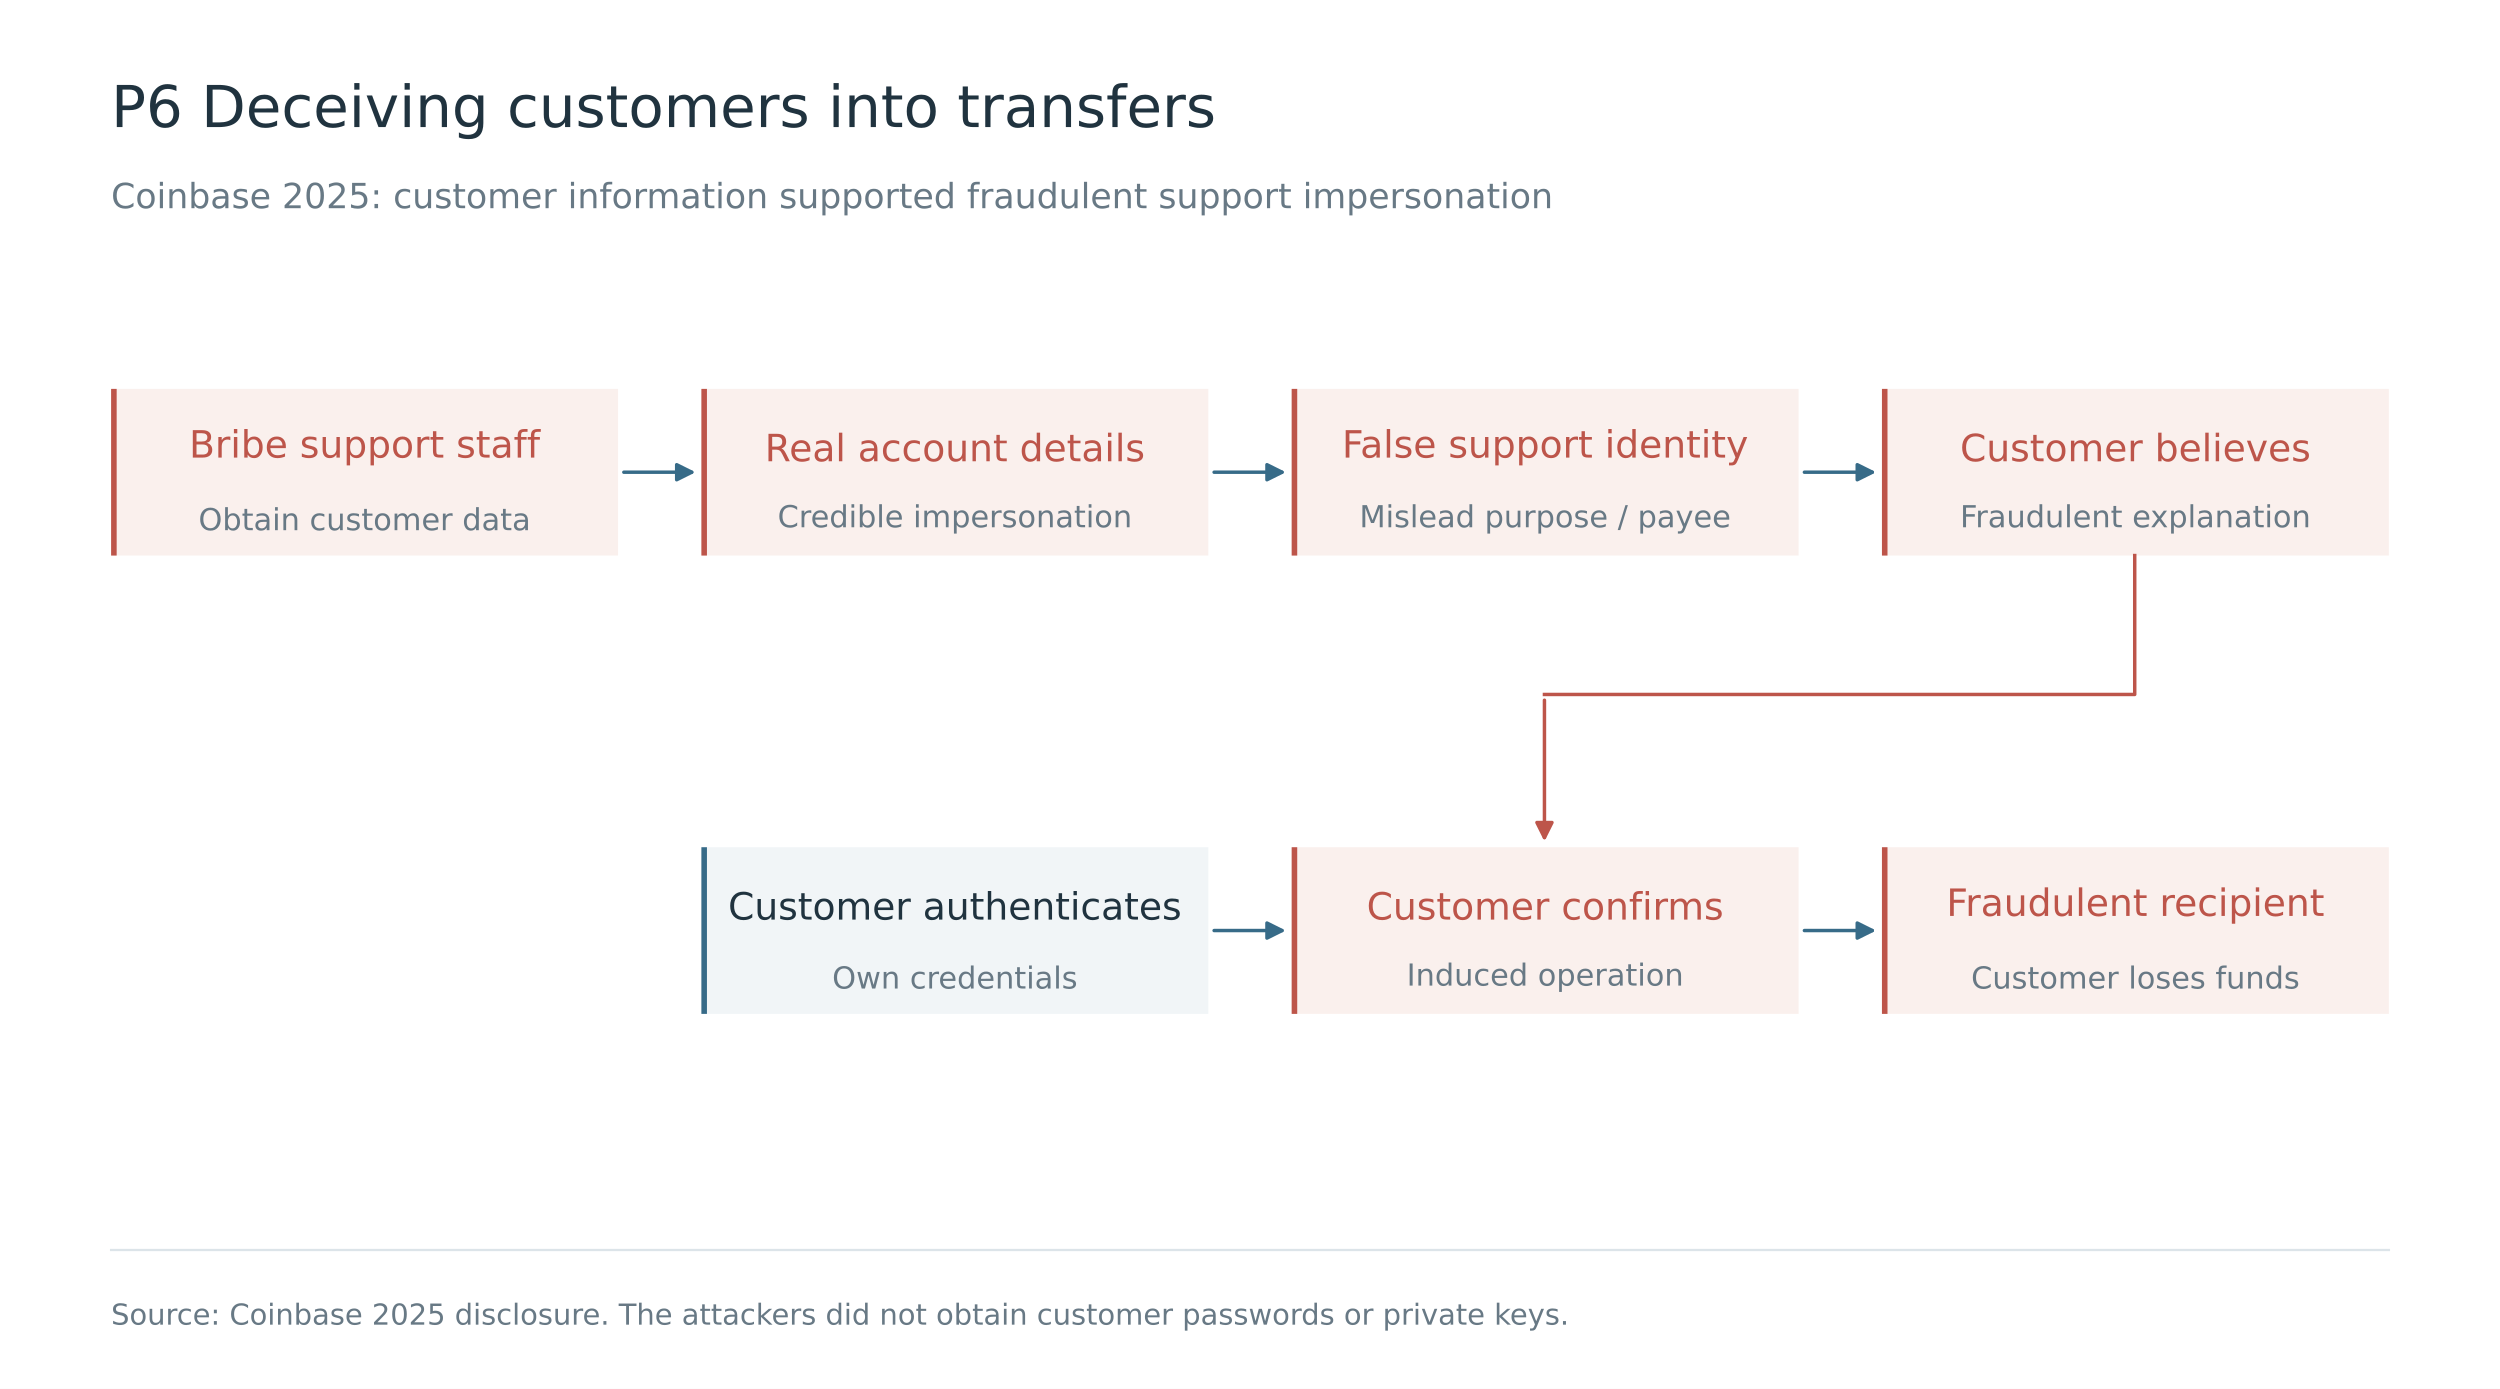
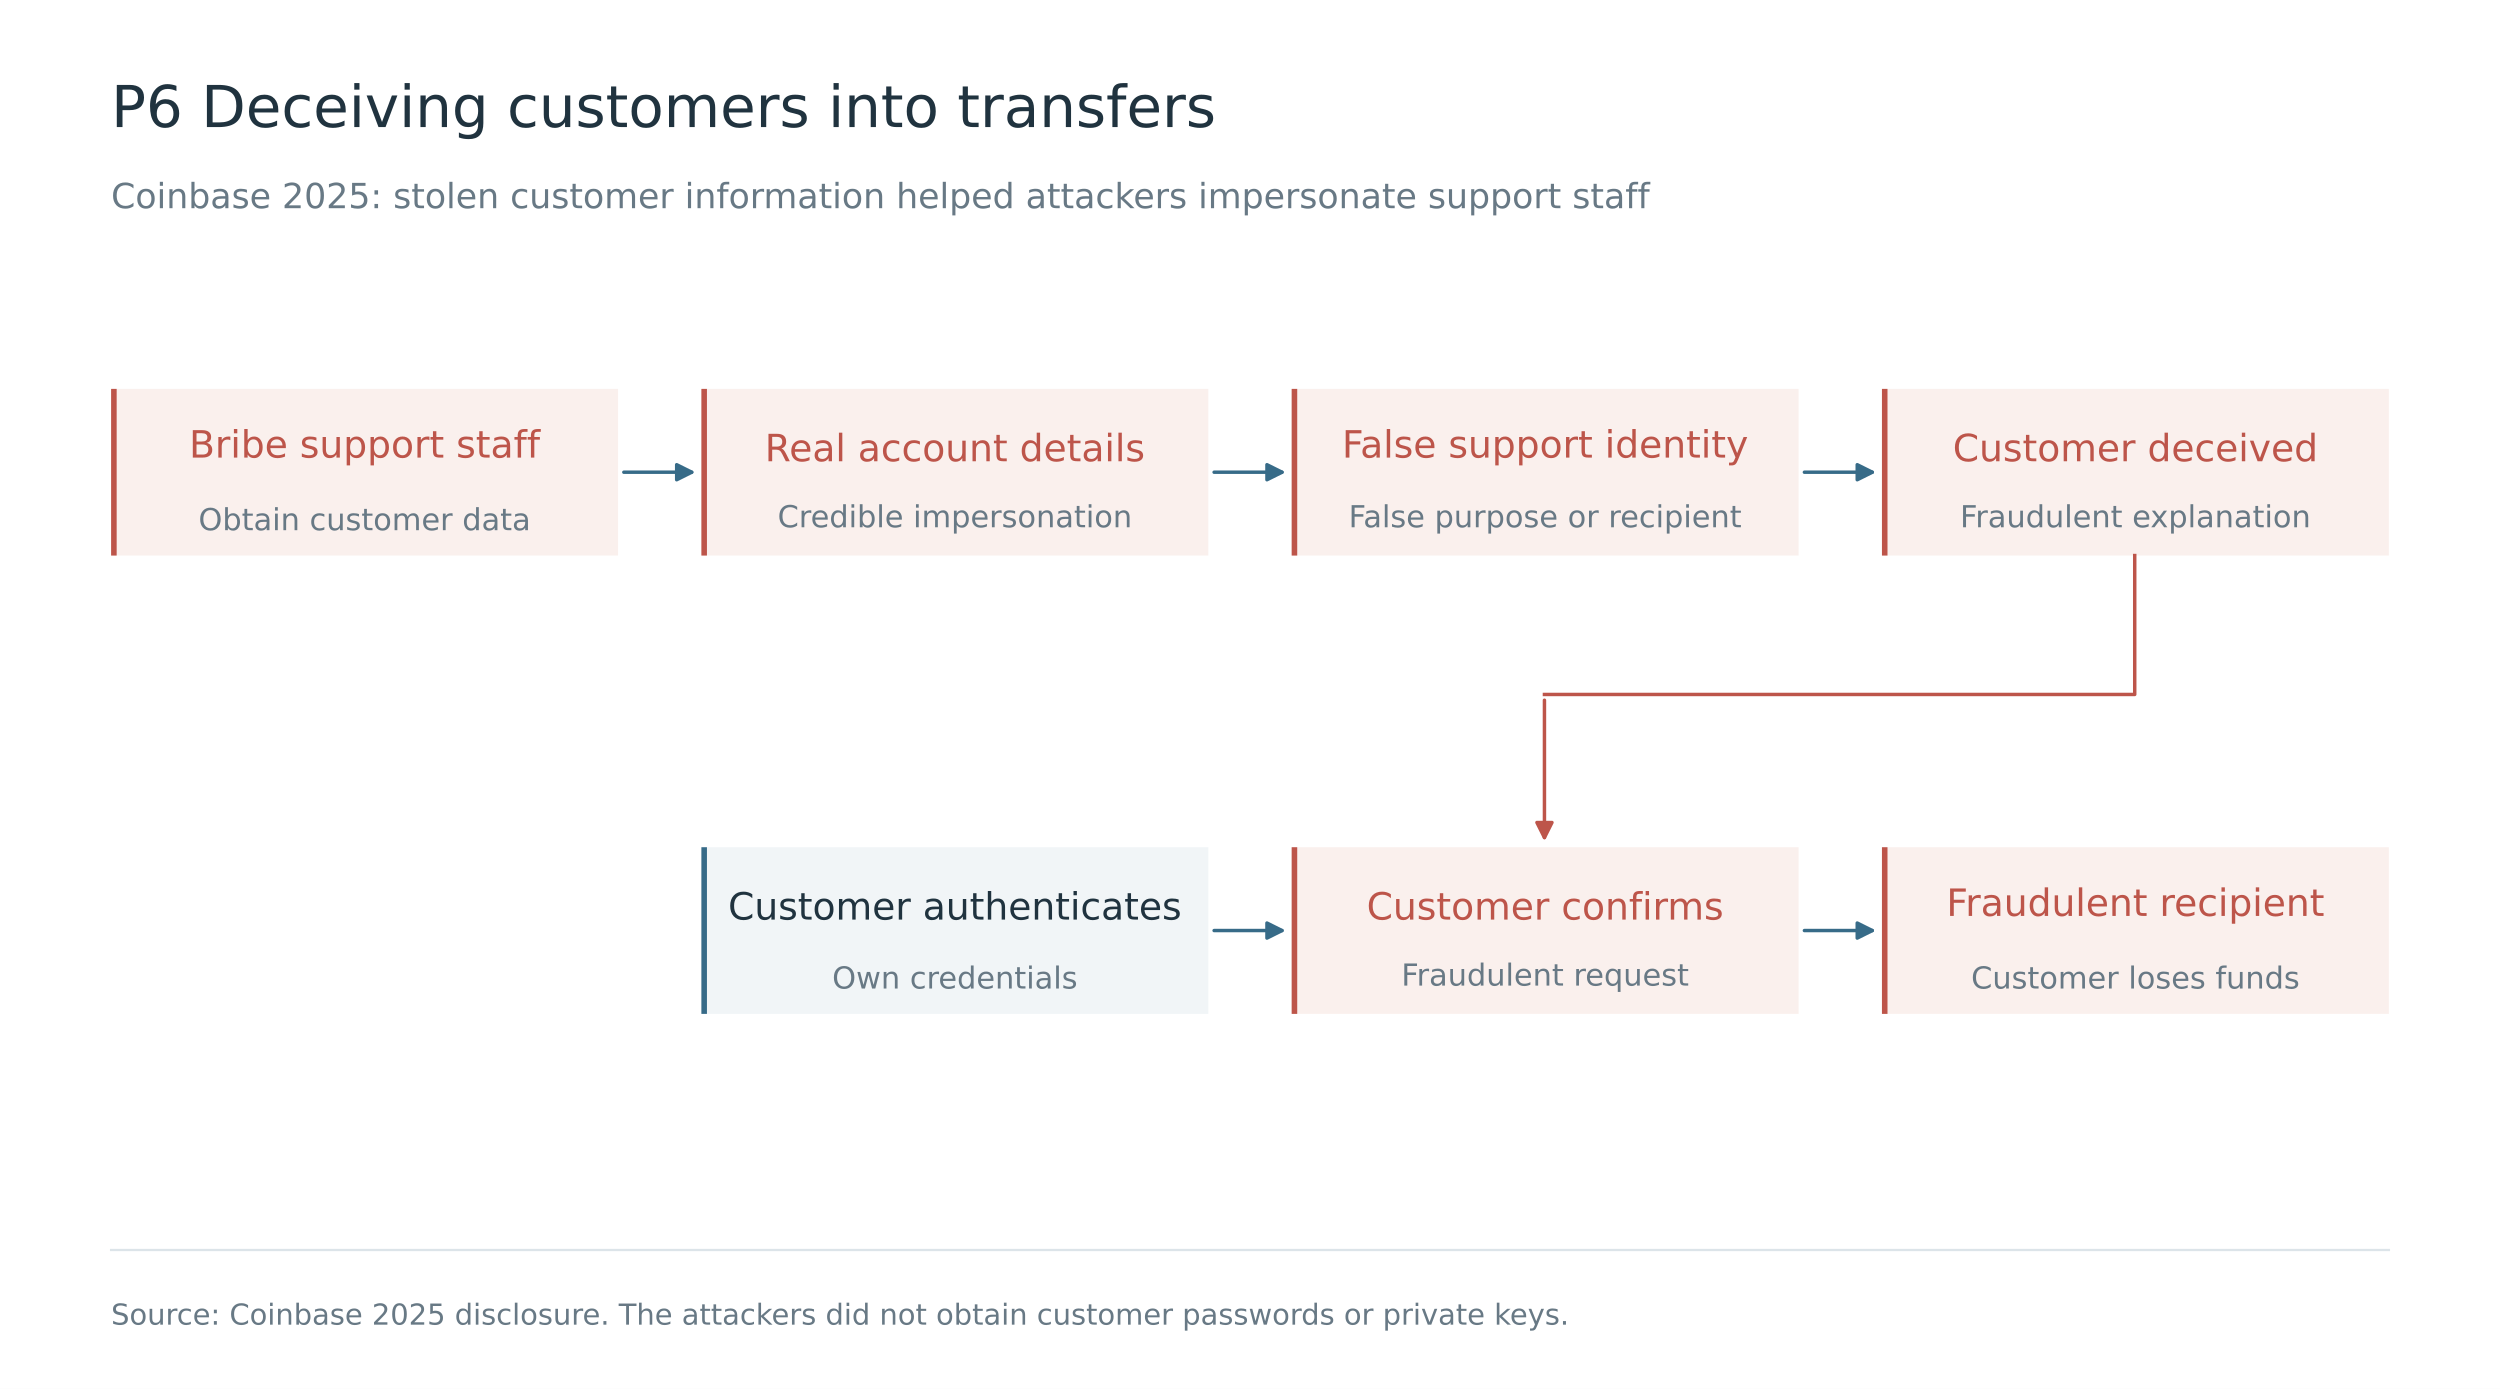
<svg xmlns="http://www.w3.org/2000/svg" width="864pt" height="480pt" viewBox="0 0 864 480" version="1.1">
  <defs>
    <style type="text/css">*{stroke-linejoin: round; stroke-linecap: butt}</style>
  </defs>
  <g id="figure_1">
    <g id="patch_1">
      <path d="M 0 480 L 864 480 L 864 0 L 0 0 z " style="fill: #ffffff" />
    </g>
    <g id="axes_1">
      <g id="patch_2">
-         <path d="M 38.4 134.4 L 213.6 134.4 L 213.6 192 L 38.4 192 z " clip-path="url(#p9bfcaaa710)" style="fill: #faf0ed" />
+         <path d="M 38.4 134.4 L 213.6 134.4 L 213.6 192 L 38.4 192 z " clip-path="url(#pff21987ab7)" style="fill: #faf0ed" />
      </g>
      <g id="patch_3">
-         <path d="M 38.4 134.4 L 40.32 134.4 L 40.32 192 L 38.4 192 z " clip-path="url(#p9bfcaaa710)" style="fill: #bd554a" />
+         <path d="M 38.4 134.4 L 40.32 134.4 L 40.32 192 L 38.4 192 z " clip-path="url(#pff21987ab7)" style="fill: #bd554a" />
      </g>
      <g id="patch_4">
-         <path d="M 242.4 134.4 L 417.6 134.4 L 417.6 192 L 242.4 192 z " clip-path="url(#p9bfcaaa710)" style="fill: #faf0ed" />
+         <path d="M 242.4 134.4 L 417.6 134.4 L 417.6 192 L 242.4 192 z " clip-path="url(#pff21987ab7)" style="fill: #faf0ed" />
      </g>
      <g id="patch_5">
-         <path d="M 242.4 134.4 L 244.32 134.4 L 244.32 192 L 242.4 192 z " clip-path="url(#p9bfcaaa710)" style="fill: #bd554a" />
+         <path d="M 242.4 134.4 L 244.32 134.4 L 244.32 192 L 242.4 192 z " clip-path="url(#pff21987ab7)" style="fill: #bd554a" />
      </g>
      <g id="patch_6">
-         <path d="M 446.4 134.4 L 621.6 134.4 L 621.6 192 L 446.4 192 z " clip-path="url(#p9bfcaaa710)" style="fill: #faf0ed" />
+         <path d="M 446.4 134.4 L 621.6 134.4 L 621.6 192 L 446.4 192 z " clip-path="url(#pff21987ab7)" style="fill: #faf0ed" />
      </g>
      <g id="patch_7">
-         <path d="M 446.4 134.4 L 448.32 134.4 L 448.32 192 L 446.4 192 z " clip-path="url(#p9bfcaaa710)" style="fill: #bd554a" />
+         <path d="M 446.4 134.4 L 448.32 134.4 L 448.32 192 L 446.4 192 z " clip-path="url(#pff21987ab7)" style="fill: #bd554a" />
      </g>
      <g id="patch_8">
-         <path d="M 650.4 134.4 L 825.6 134.4 L 825.6 192 L 650.4 192 z " clip-path="url(#p9bfcaaa710)" style="fill: #faf0ed" />
+         <path d="M 650.4 134.4 L 825.6 134.4 L 825.6 192 L 650.4 192 z " clip-path="url(#pff21987ab7)" style="fill: #faf0ed" />
      </g>
      <g id="patch_9">
-         <path d="M 650.4 134.4 L 652.32 134.4 L 652.32 192 L 650.4 192 z " clip-path="url(#p9bfcaaa710)" style="fill: #bd554a" />
+         <path d="M 650.4 134.4 L 652.32 134.4 L 652.32 192 L 650.4 192 z " clip-path="url(#pff21987ab7)" style="fill: #bd554a" />
      </g>
      <g id="patch_10">
-         <path d="M 215.6 163.2 Q 228.001 163.2 239.06 163.2 " clip-path="url(#p9bfcaaa710)" style="fill: none; stroke: #376b88; stroke-width: 1.2; stroke-linecap: round" />
-         <path d="M 233.86 160.6 L 239.06 163.2 L 233.86 165.8 z " clip-path="url(#p9bfcaaa710)" style="fill: #376b88; stroke: #376b88; stroke-width: 1.2; stroke-linecap: round" />
+         <path d="M 215.6 163.2 Q 228.001 163.2 239.06 163.2 " clip-path="url(#pff21987ab7)" style="fill: none; stroke: #376b88; stroke-width: 1.2; stroke-linecap: round" />
+         <path d="M 233.86 160.6 L 239.06 163.2 L 233.86 165.8 z " clip-path="url(#pff21987ab7)" style="fill: #376b88; stroke: #376b88; stroke-width: 1.2; stroke-linecap: round" />
      </g>
      <g id="patch_11">
-         <path d="M 419.6 163.2 Q 432.001 163.2 443.06 163.2 " clip-path="url(#p9bfcaaa710)" style="fill: none; stroke: #376b88; stroke-width: 1.2; stroke-linecap: round" />
-         <path d="M 437.86 160.6 L 443.06 163.2 L 437.86 165.8 z " clip-path="url(#p9bfcaaa710)" style="fill: #376b88; stroke: #376b88; stroke-width: 1.2; stroke-linecap: round" />
+         <path d="M 419.6 163.2 Q 432.001 163.2 443.06 163.2 " clip-path="url(#pff21987ab7)" style="fill: none; stroke: #376b88; stroke-width: 1.2; stroke-linecap: round" />
+         <path d="M 437.86 160.6 L 443.06 163.2 L 437.86 165.8 z " clip-path="url(#pff21987ab7)" style="fill: #376b88; stroke: #376b88; stroke-width: 1.2; stroke-linecap: round" />
      </g>
      <g id="patch_12">
-         <path d="M 623.6 163.2 Q 636.001 163.2 647.06 163.2 " clip-path="url(#p9bfcaaa710)" style="fill: none; stroke: #376b88; stroke-width: 1.2; stroke-linecap: round" />
-         <path d="M 641.86 160.6 L 647.06 163.2 L 641.86 165.8 z " clip-path="url(#p9bfcaaa710)" style="fill: #376b88; stroke: #376b88; stroke-width: 1.2; stroke-linecap: round" />
+         <path d="M 623.6 163.2 Q 636.001 163.2 647.06 163.2 " clip-path="url(#pff21987ab7)" style="fill: none; stroke: #376b88; stroke-width: 1.2; stroke-linecap: round" />
+         <path d="M 641.86 160.6 L 647.06 163.2 L 641.86 165.8 z " clip-path="url(#pff21987ab7)" style="fill: #376b88; stroke: #376b88; stroke-width: 1.2; stroke-linecap: round" />
      </g>
      <g id="patch_13">
-         <path d="M 242.4 292.8 L 417.6 292.8 L 417.6 350.4 L 242.4 350.4 z " clip-path="url(#p9bfcaaa710)" style="fill: #f1f5f7" />
+         <path d="M 242.4 292.8 L 417.6 292.8 L 417.6 350.4 L 242.4 350.4 z " clip-path="url(#pff21987ab7)" style="fill: #f1f5f7" />
      </g>
      <g id="patch_14">
-         <path d="M 242.4 292.8 L 244.32 292.8 L 244.32 350.4 L 242.4 350.4 z " clip-path="url(#p9bfcaaa710)" style="fill: #376b88" />
+         <path d="M 242.4 292.8 L 244.32 292.8 L 244.32 350.4 L 242.4 350.4 z " clip-path="url(#pff21987ab7)" style="fill: #376b88" />
      </g>
      <g id="patch_15">
-         <path d="M 446.4 292.8 L 621.6 292.8 L 621.6 350.4 L 446.4 350.4 z " clip-path="url(#p9bfcaaa710)" style="fill: #faf0ed" />
+         <path d="M 446.4 292.8 L 621.6 292.8 L 621.6 350.4 L 446.4 350.4 z " clip-path="url(#pff21987ab7)" style="fill: #faf0ed" />
      </g>
      <g id="patch_16">
-         <path d="M 446.4 292.8 L 448.32 292.8 L 448.32 350.4 L 446.4 350.4 z " clip-path="url(#p9bfcaaa710)" style="fill: #bd554a" />
+         <path d="M 446.4 292.8 L 448.32 292.8 L 448.32 350.4 L 446.4 350.4 z " clip-path="url(#pff21987ab7)" style="fill: #bd554a" />
      </g>
      <g id="patch_17">
-         <path d="M 650.4 292.8 L 825.6 292.8 L 825.6 350.4 L 650.4 350.4 z " clip-path="url(#p9bfcaaa710)" style="fill: #faf0ed" />
+         <path d="M 650.4 292.8 L 825.6 292.8 L 825.6 350.4 L 650.4 350.4 z " clip-path="url(#pff21987ab7)" style="fill: #faf0ed" />
      </g>
      <g id="patch_18">
-         <path d="M 650.4 292.8 L 652.32 292.8 L 652.32 350.4 L 650.4 350.4 z " clip-path="url(#p9bfcaaa710)" style="fill: #bd554a" />
+         <path d="M 650.4 292.8 L 652.32 292.8 L 652.32 350.4 L 650.4 350.4 z " clip-path="url(#pff21987ab7)" style="fill: #bd554a" />
      </g>
      <g id="patch_19">
-         <path d="M 419.6 321.6 Q 432.001 321.6 443.06 321.6 " clip-path="url(#p9bfcaaa710)" style="fill: none; stroke: #376b88; stroke-width: 1.2; stroke-linecap: round" />
-         <path d="M 437.86 319 L 443.06 321.6 L 437.86 324.2 z " clip-path="url(#p9bfcaaa710)" style="fill: #376b88; stroke: #376b88; stroke-width: 1.2; stroke-linecap: round" />
+         <path d="M 419.6 321.6 Q 432.001 321.6 443.06 321.6 " clip-path="url(#pff21987ab7)" style="fill: none; stroke: #376b88; stroke-width: 1.2; stroke-linecap: round" />
+         <path d="M 437.86 319 L 443.06 321.6 L 437.86 324.2 z " clip-path="url(#pff21987ab7)" style="fill: #376b88; stroke: #376b88; stroke-width: 1.2; stroke-linecap: round" />
      </g>
      <g id="patch_20">
-         <path d="M 623.6 321.6 Q 636.001 321.6 647.06 321.6 " clip-path="url(#p9bfcaaa710)" style="fill: none; stroke: #376b88; stroke-width: 1.2; stroke-linecap: round" />
-         <path d="M 641.86 319 L 647.06 321.6 L 641.86 324.2 z " clip-path="url(#p9bfcaaa710)" style="fill: #376b88; stroke: #376b88; stroke-width: 1.2; stroke-linecap: round" />
+         <path d="M 623.6 321.6 Q 636.001 321.6 647.06 321.6 " clip-path="url(#pff21987ab7)" style="fill: none; stroke: #376b88; stroke-width: 1.2; stroke-linecap: round" />
+         <path d="M 641.86 319 L 647.06 321.6 L 641.86 324.2 z " clip-path="url(#pff21987ab7)" style="fill: #376b88; stroke: #376b88; stroke-width: 1.2; stroke-linecap: round" />
      </g>
      <g id="patch_21">
-         <path d="M 533.76 242.001 Q 533.76 266.401 533.76 289.459 " clip-path="url(#p9bfcaaa710)" style="fill: none; stroke: #bd554a; stroke-width: 1.2; stroke-linecap: round" />
-         <path d="M 536.36 284.259 L 533.76 289.459 L 531.16 284.259 z " clip-path="url(#p9bfcaaa710)" style="fill: #bd554a; stroke: #bd554a; stroke-width: 1.2; stroke-linecap: round" />
+         <path d="M 533.76 242.001 Q 533.76 266.401 533.76 289.459 " clip-path="url(#pff21987ab7)" style="fill: none; stroke: #bd554a; stroke-width: 1.2; stroke-linecap: round" />
+         <path d="M 536.36 284.259 L 533.76 289.459 L 531.16 284.259 z " clip-path="url(#pff21987ab7)" style="fill: #bd554a; stroke: #bd554a; stroke-width: 1.2; stroke-linecap: round" />
      </g>
      <g id="line2d_1">
-         <path d="M 737.76 192 L 737.76 240 L 533.76 240 " clip-path="url(#p9bfcaaa710)" style="fill: none; stroke: #bd554a; stroke-width: 1.2; stroke-linecap: square" />
+         <path d="M 737.76 192 L 737.76 240 L 533.76 240 " clip-path="url(#pff21987ab7)" style="fill: none; stroke: #bd554a; stroke-width: 1.2; stroke-linecap: square" />
      </g>
      <g id="line2d_2">
-         <path d="M 38.4 432 L 825.6 432 " clip-path="url(#p9bfcaaa710)" style="fill: none; stroke: #dce4e9; stroke-width: 0.8; stroke-linecap: square" />
+         <path d="M 38.4 432 L 825.6 432 " clip-path="url(#pff21987ab7)" style="fill: none; stroke: #dce4e9; stroke-width: 0.8; stroke-linecap: square" />
      </g>
      <g id="text_1">
        <text style="font-size: 20px; font-family: 'DejaVu Sans'; text-anchor: start; fill: #20333f" x="38.4" y="43.919" transform="rotate(-0 38.4 43.91875)">P6  Deceiving customers into transfers</text>
      </g>
      <g id="text_2">
-         <text style="font-size: 12px; font-family: 'DejaVu Sans'; text-anchor: start; fill: #687985" x="38.4" y="71.951" transform="rotate(-0 38.4 71.95125)">Coinbase 2025: customer information supported fraudulent support impersonation</text>
+         <text style="font-size: 12px; font-family: 'DejaVu Sans'; text-anchor: start; fill: #687985" x="38.4" y="71.951" transform="rotate(-0 38.4 71.95125)">Coinbase 2025: stolen customer information helped attackers impersonate support staff</text>
      </g>
      <g id="text_3">
        <text style="font-size: 13px; font-family: 'DejaVu Sans'; text-anchor: middle; fill: #bd554a" x="126" y="158.147" transform="rotate(-0 126 158.1472)">Bribe support staff</text>
      </g>
      <g id="text_4">
        <text style="font-size: 10.5px; font-family: 'DejaVu Sans'; text-anchor: middle; fill: #687985" x="126" y="183.243" transform="rotate(-0 126 183.2425)">Obtain customer data</text>
      </g>
      <g id="text_5">
        <text style="font-size: 13px; font-family: 'DejaVu Sans'; text-anchor: middle; fill: #bd554a" x="330" y="159.407" transform="rotate(-0 330 159.4066)">Real account details</text>
      </g>
      <g id="text_6">
        <text style="font-size: 10.5px; font-family: 'DejaVu Sans'; text-anchor: middle; fill: #687985" x="330" y="182.225" transform="rotate(-0 330 182.2253)">Credible impersonation</text>
      </g>
      <g id="text_7">
        <text style="font-size: 13px; font-family: 'DejaVu Sans'; text-anchor: middle; fill: #bd554a" x="534" y="158.147" transform="rotate(-0 534 158.1472)">False support identity</text>
      </g>
      <g id="text_8">
-         <text style="font-size: 10.5px; font-family: 'DejaVu Sans'; text-anchor: middle; fill: #687985" x="534" y="182.225" transform="rotate(-0 534 182.2253)">Mislead purpose / payee</text>
+         <text style="font-size: 10.5px; font-family: 'DejaVu Sans'; text-anchor: middle; fill: #687985" x="534" y="182.225" transform="rotate(-0 534 182.2253)">False purpose or recipient</text>
      </g>
      <g id="text_9">
-         <text style="font-size: 13px; font-family: 'DejaVu Sans'; text-anchor: middle; fill: #bd554a" x="738" y="159.407" transform="rotate(-0 738 159.4066)">Customer believes</text>
+         <text style="font-size: 13px; font-family: 'DejaVu Sans'; text-anchor: middle; fill: #bd554a" x="738" y="159.407" transform="rotate(-0 738 159.4066)">Customer deceived</text>
      </g>
      <g id="text_10">
        <text style="font-size: 10.5px; font-family: 'DejaVu Sans'; text-anchor: middle; fill: #687985" x="738" y="182.225" transform="rotate(-0 738 182.2253)">Fraudulent explanation</text>
      </g>
      <g id="text_11">
        <text style="font-size: 13px; font-family: 'DejaVu Sans'; text-anchor: middle; fill: #20333f" x="330" y="317.807" transform="rotate(-0 330 317.8066)">Customer authenticates</text>
      </g>
      <g id="text_12">
        <text style="font-size: 10.5px; font-family: 'DejaVu Sans'; text-anchor: middle; fill: #687985" x="330" y="341.643" transform="rotate(-0 330 341.6425)">Own credentials</text>
      </g>
      <g id="text_13">
        <text style="font-size: 13px; font-family: 'DejaVu Sans'; text-anchor: middle; fill: #bd554a" x="534" y="317.807" transform="rotate(-0 534 317.8066)">Customer confirms</text>
      </g>
      <g id="text_14">
-         <text style="font-size: 10.5px; font-family: 'DejaVu Sans'; text-anchor: middle; fill: #687985" x="534" y="340.625" transform="rotate(-0 534 340.6253)">Induced operation</text>
+         <text style="font-size: 10.5px; font-family: 'DejaVu Sans'; text-anchor: middle; fill: #687985" x="534" y="340.625" transform="rotate(-0 534 340.6253)">Fraudulent request</text>
      </g>
      <g id="text_15">
        <text style="font-size: 13px; font-family: 'DejaVu Sans'; text-anchor: middle; fill: #bd554a" x="738" y="316.547" transform="rotate(-0 738 316.5472)">Fraudulent recipient</text>
      </g>
      <g id="text_16">
        <text style="font-size: 10.5px; font-family: 'DejaVu Sans'; text-anchor: middle; fill: #687985" x="738" y="341.643" transform="rotate(-0 738 341.6425)">Customer loses funds</text>
      </g>
      <g id="text_17">
        <text style="font-size: 10px; font-family: 'DejaVu Sans'; text-anchor: start; fill: #687985" x="38.4" y="457.799" transform="rotate(-0 38.4 457.7994)">Source: Coinbase 2025 disclosure. The attackers did not obtain customer passwords or private keys.</text>
      </g>
    </g>
  </g>
  <defs>
-     <clipPath id="p9bfcaaa710">
+     <clipPath id="pff21987ab7">
      <rect x="0" y="0" width="864" height="480" />
    </clipPath>
  </defs>
</svg>
